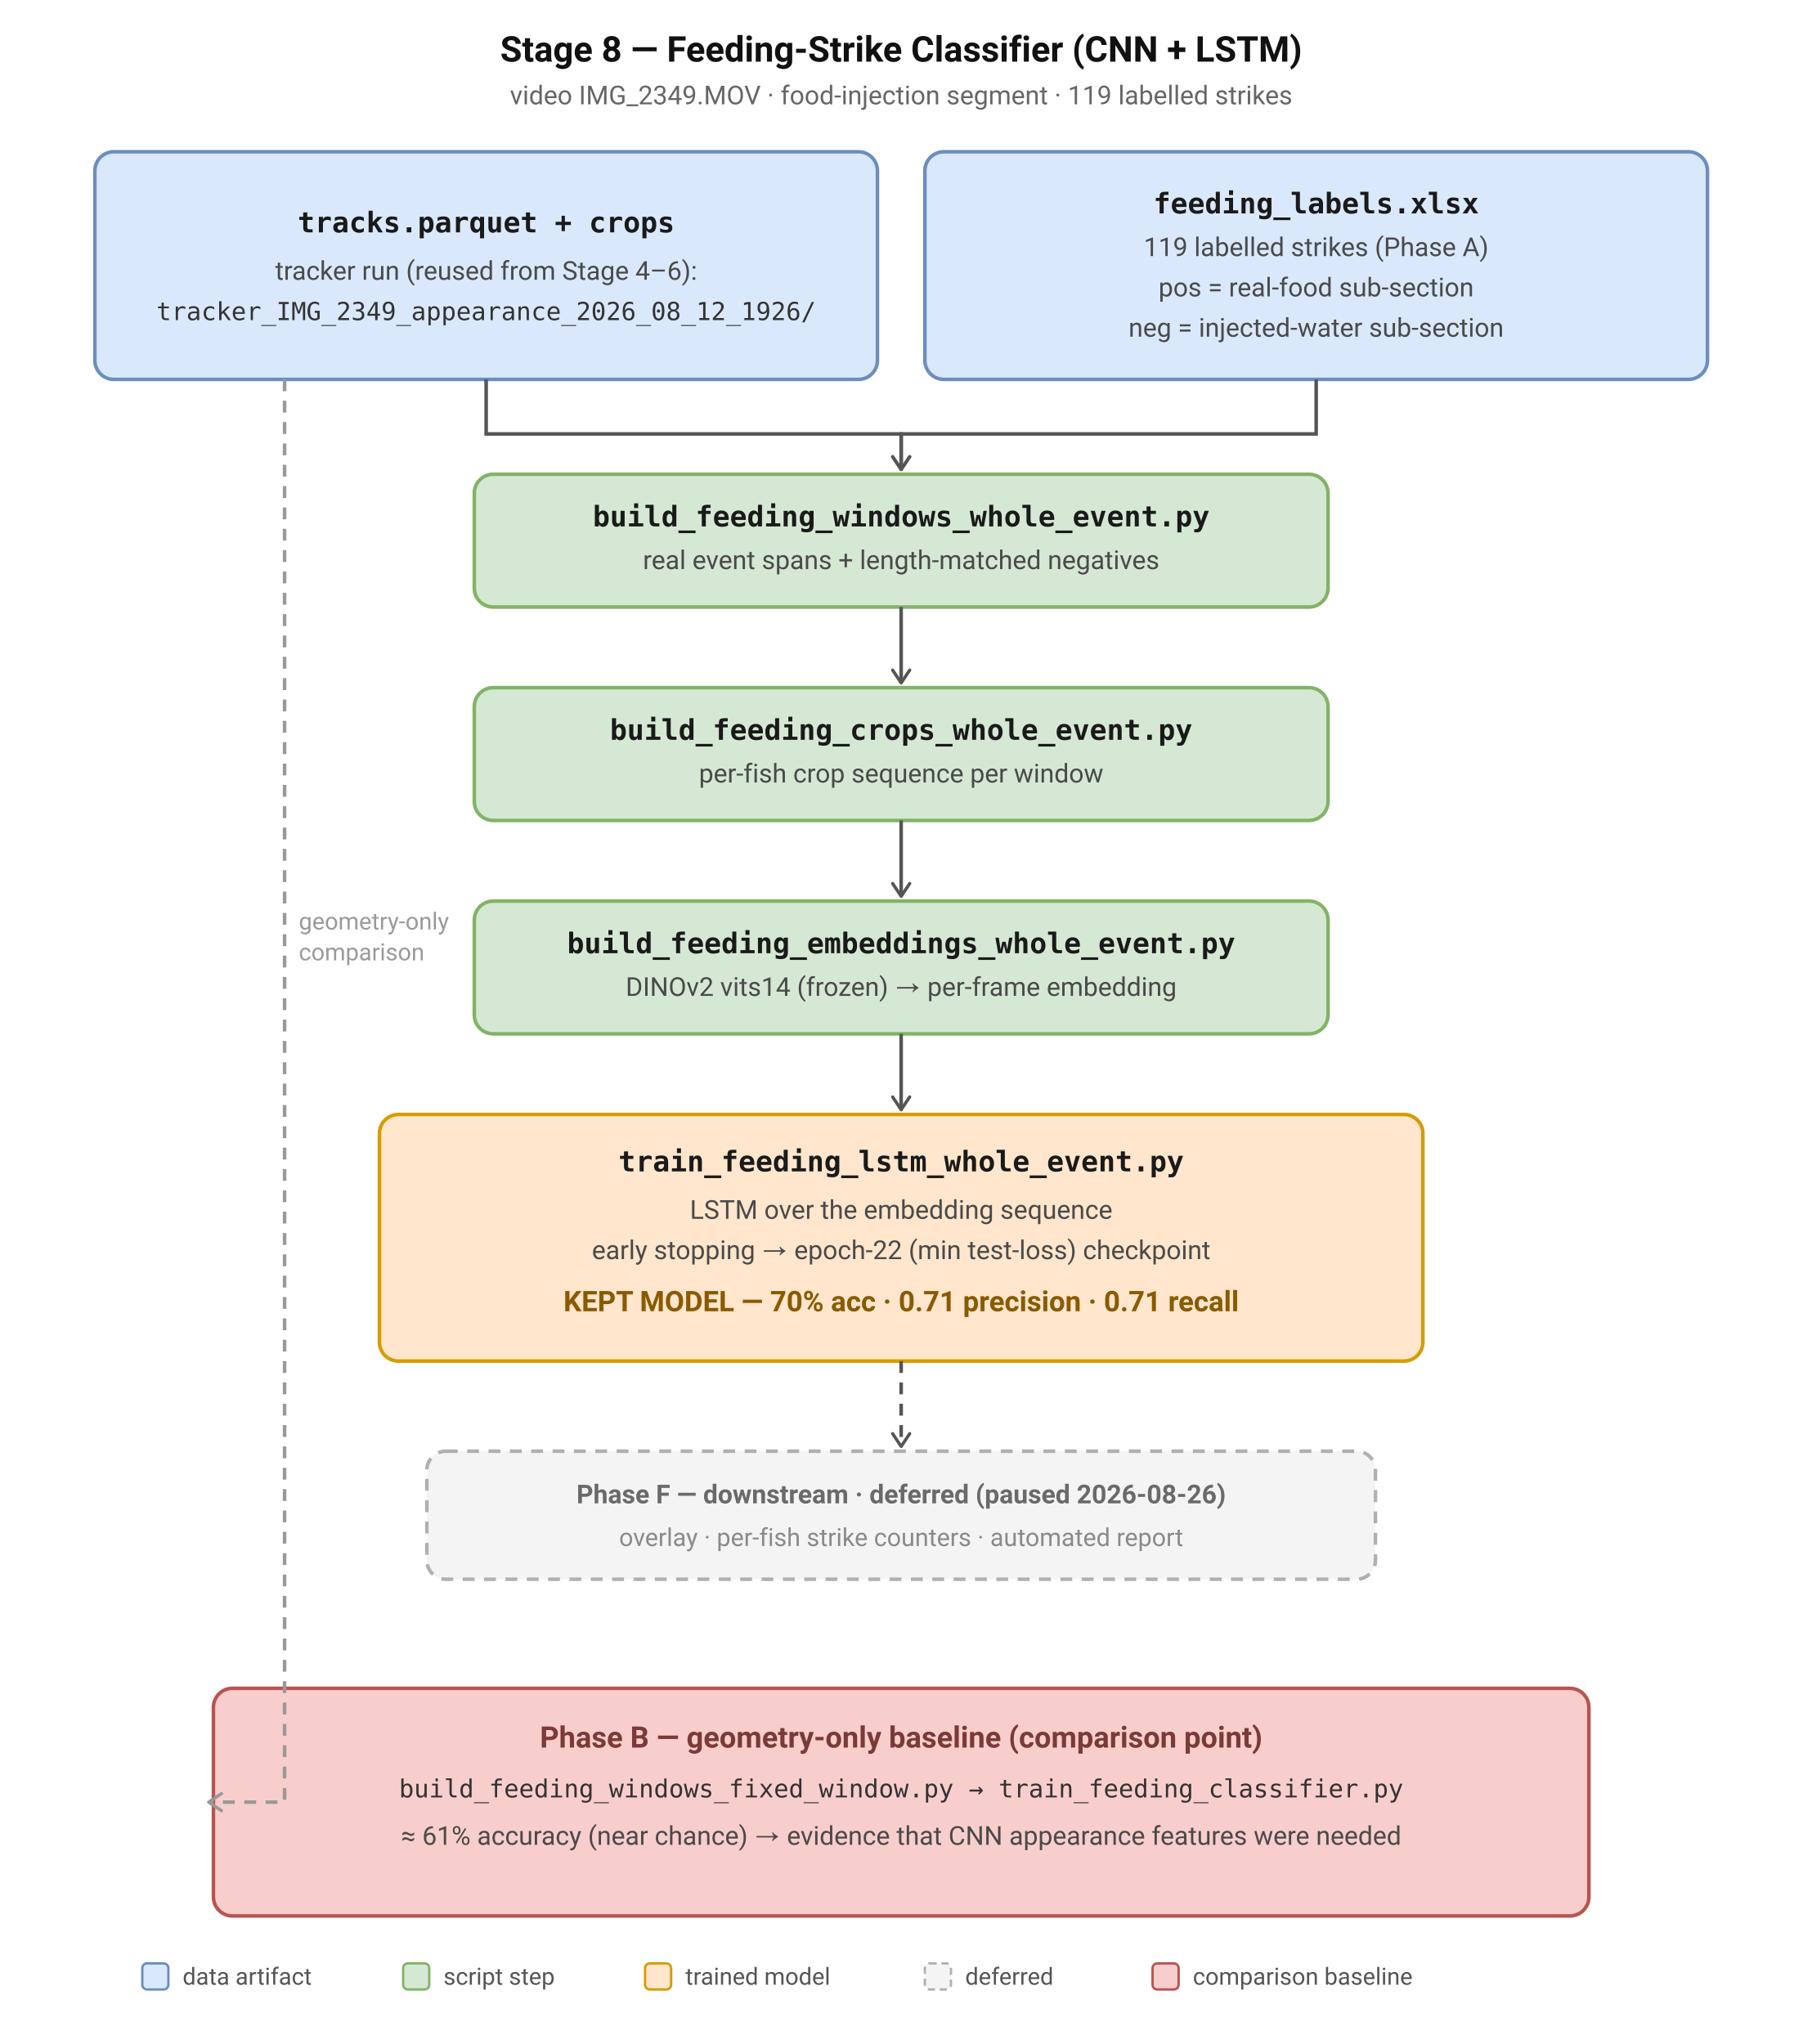
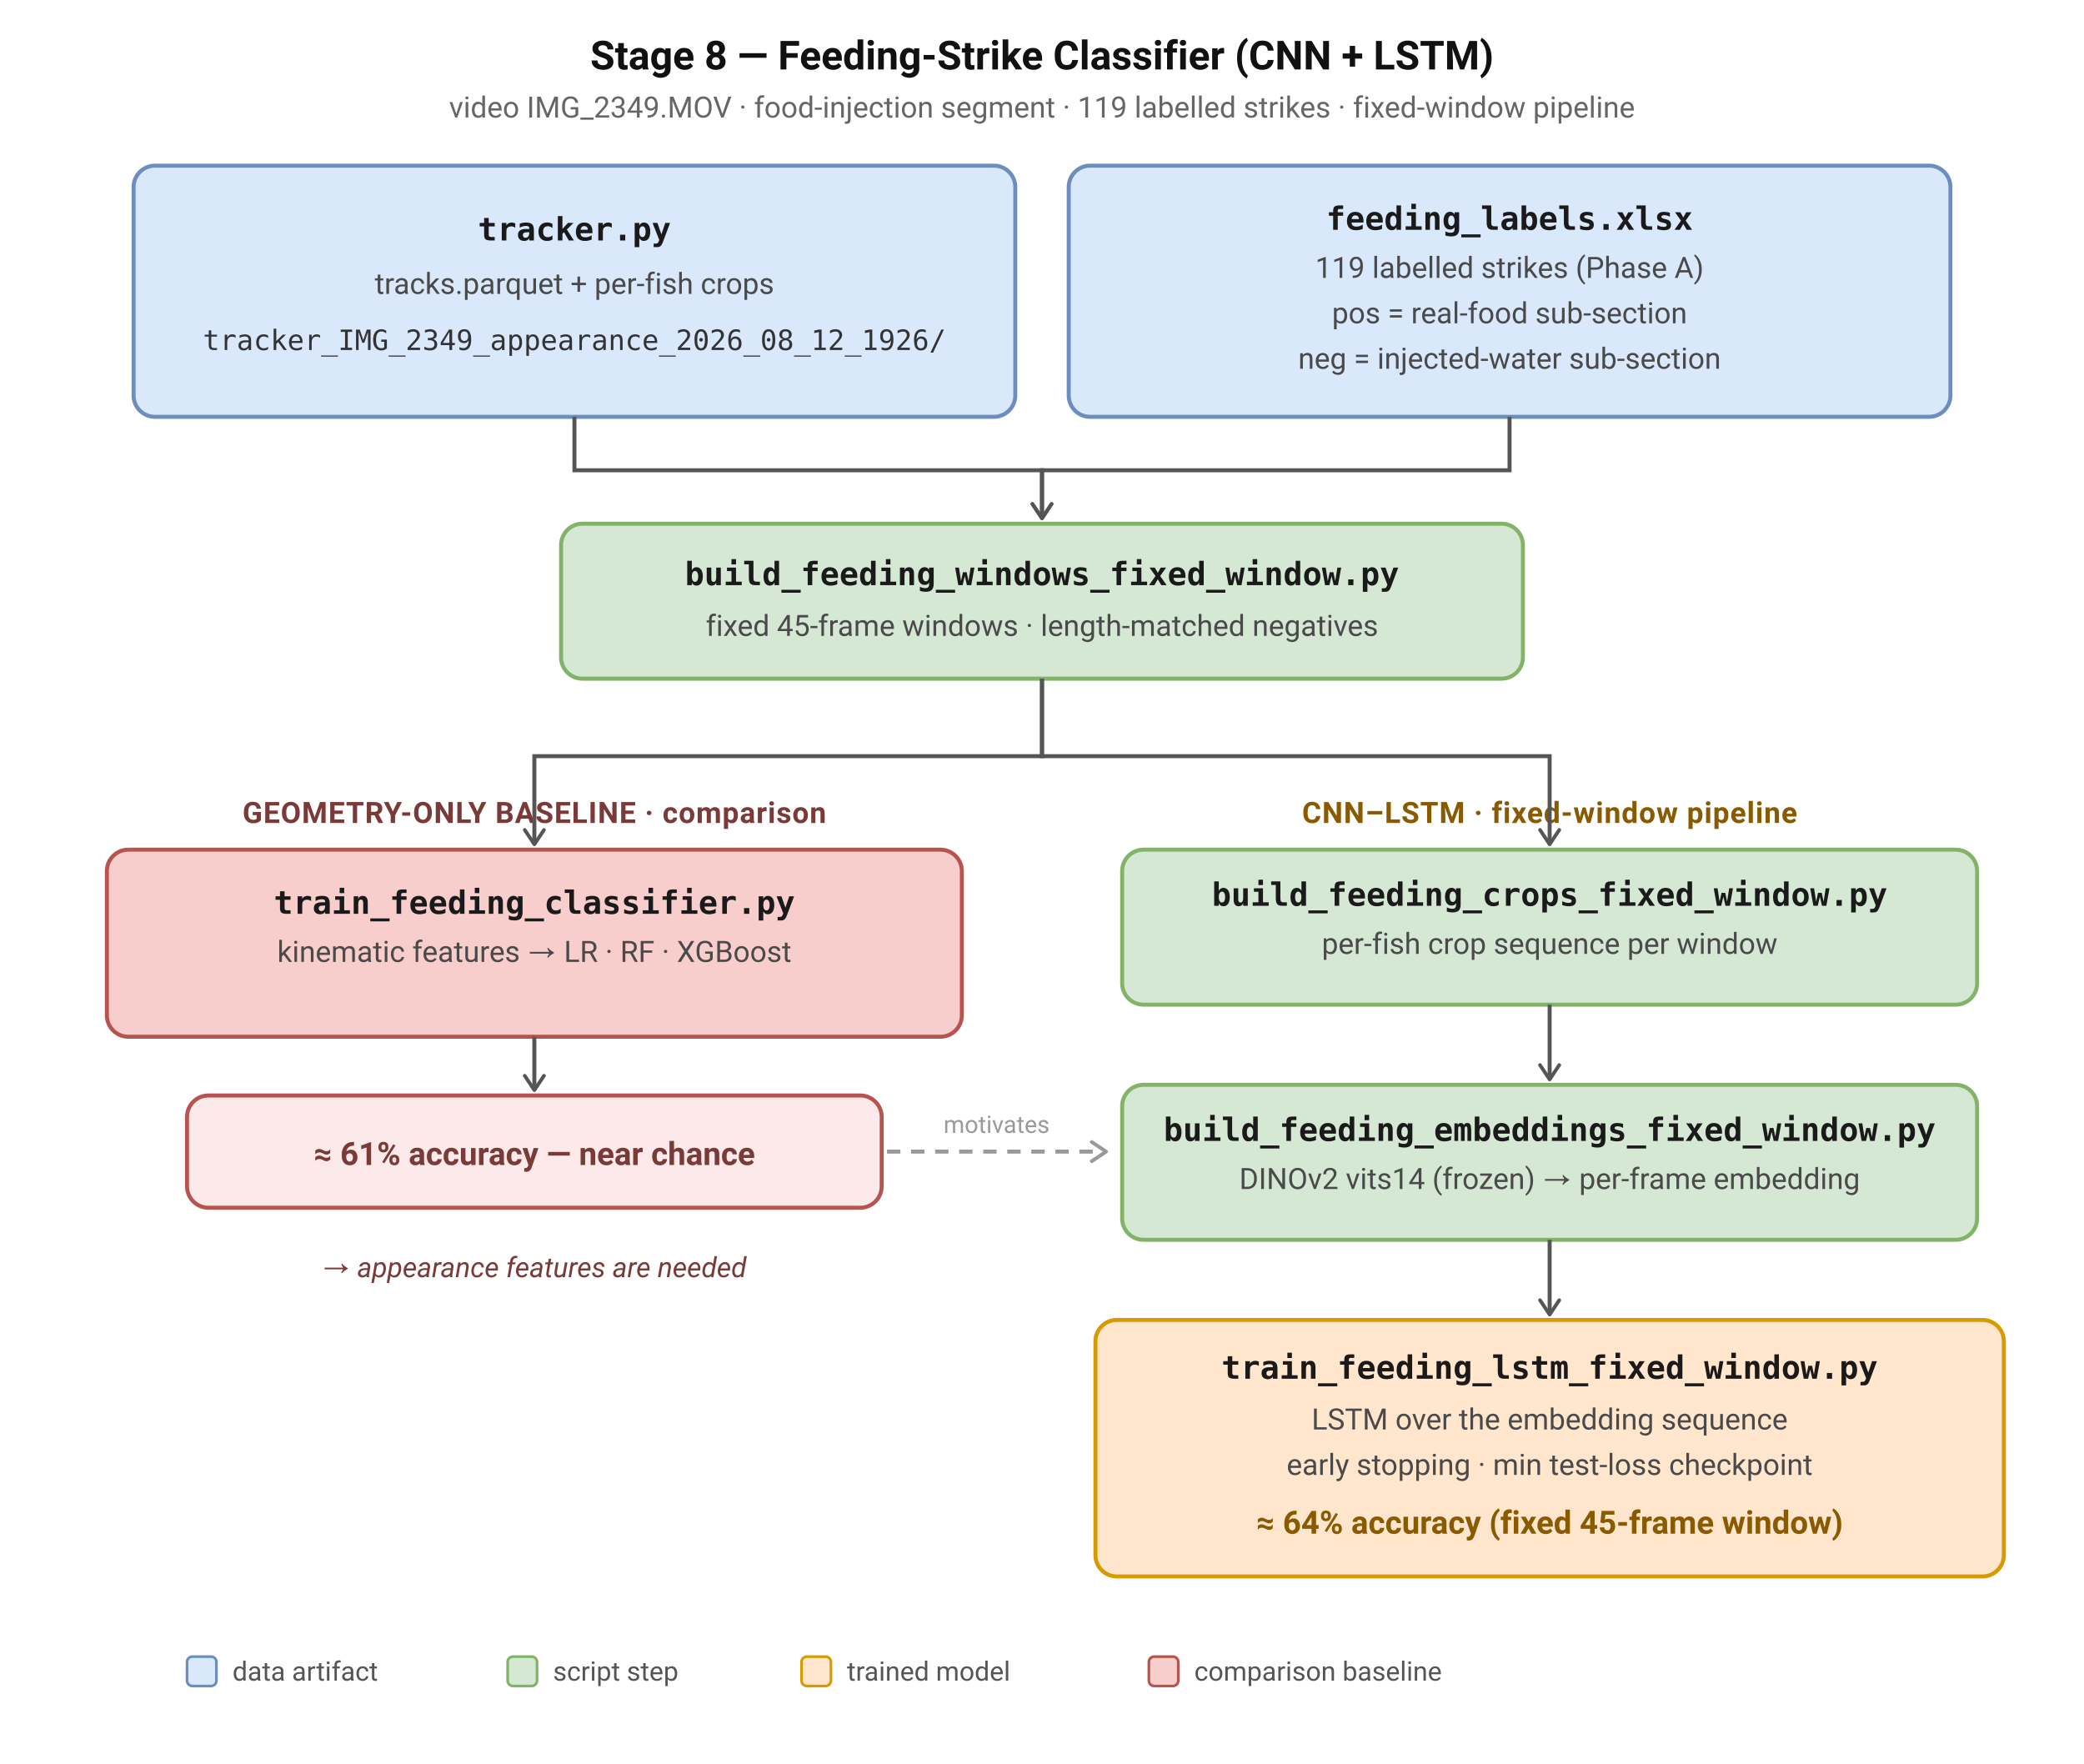
- <svg xmlns="http://www.w3.org/2000/svg" width="100%" viewBox="0 0 760 862" role="img">
+ <svg xmlns="http://www.w3.org/2000/svg" width="100%" viewBox="0 0 780 660" role="img">
  <defs>
    <marker id="arrow" viewBox="0 0 10 10" refX="8" refY="5" markerWidth="6" markerHeight="6" orient="auto-start-reverse">
      <path d="M2 1L8 5L2 9" fill="none" stroke="context-stroke" stroke-width="1.5" stroke-linecap="round" stroke-linejoin="round" />
    </marker>
    <style>
      text { font-family: -apple-system, "Segoe UI", Roboto, Helvetica, Arial, sans-serif; text-anchor: middle; }
      .d-title { font-size: 15px; font-weight: 700; fill: #111; }
      .d-sub { font-size: 11px; fill: #666; }
      .name { font-family: ui-monospace, SFMono-Regular, Menlo, Consolas, monospace; font-size: 12px; font-weight: 600; fill: #1a1a1a; }
      .name-sm { font-family: ui-monospace, SFMono-Regular, Menlo, Consolas, monospace; font-size: 10.5px; fill: #333; }
      .desc { font-size: 11px; fill: #4a4a4a; }
-       .head { font-size: 13px; font-weight: 700; fill: #1a1a1a; }
      .kept { font-size: 12px; font-weight: 700; fill: #8a5a00; }
-       .mut { font-size: 11px; fill: #6a6a6a; }
-       .mut2 { font-size: 10.5px; fill: #8a8a8a; }
-       .bl-head { font-size: 12.5px; font-weight: 700; fill: #7a3b38; }
-       .branch-label { font-size: 10px; fill: #9a9a9a; text-anchor: start; }
+       .bl-res { font-size: 12px; font-weight: 700; fill: #7a3b38; }
+       .col-head-bl { font-size: 11px; font-weight: 700; fill: #7a3b38; letter-spacing: 0.3px; }
+       .col-head-ml { font-size: 11px; font-weight: 700; fill: #8a5a00; letter-spacing: 0.3px; }
+       .note { font-size: 10.5px; font-style: italic; fill: #7a3b38; }
+       .tiny { font-size: 9px; fill: #9a9a9a; }
      .legend { font-size: 10px; fill: #555; text-anchor: start; }
      .box { stroke-width: 1.5; }
    </style>
  </defs>
-   <text class="d-title" x="380" y="26">Stage 8 — Feeding-Strike Classifier (CNN + LSTM)</text>
-   <text class="d-sub" x="380" y="44">video IMG_2349.MOV · food-injection segment · 119 labelled strikes</text>
-   <rect class="box" x="40" y="64" width="330" height="96" rx="8" fill="#dae8fc" stroke="#6c8ebf" />
-   <text class="name" x="205" y="98">tracks.parquet  +  crops</text>
-   <text class="desc" x="205" y="118">tracker run (reused from Stage 4–6):</text>
-   <text class="name-sm" x="205" y="135">tracker_IMG_2349_appearance_2026_08_12_1926/</text>
-   <rect class="box" x="390" y="64" width="330" height="96" rx="8" fill="#dae8fc" stroke="#6c8ebf" />
-   <text class="name" x="555" y="90">feeding_labels.xlsx</text>
-   <text class="desc" x="555" y="108">119 labelled strikes (Phase A)</text>
-   <text class="desc" x="555" y="125">pos = real-food sub-section</text>
-   <text class="desc" x="555" y="142">neg = injected-water sub-section</text>
-   <rect class="box" x="200" y="200" width="360" height="56" rx="8" fill="#d5e8d4" stroke="#82b366" />
-   <text class="name" x="380" y="222">build_feeding_windows_whole_event.py</text>
-   <text class="desc" x="380" y="240">real event spans + length-matched negatives</text>
-   <rect class="box" x="200" y="290" width="360" height="56" rx="8" fill="#d5e8d4" stroke="#82b366" />
-   <text class="name" x="380" y="312">build_feeding_crops_whole_event.py</text>
-   <text class="desc" x="380" y="330">per-fish crop sequence per window</text>
-   <rect class="box" x="200" y="380" width="360" height="56" rx="8" fill="#d5e8d4" stroke="#82b366" />
-   <text class="name" x="380" y="402">build_feeding_embeddings_whole_event.py</text>
-   <text class="desc" x="380" y="420">DINOv2 vits14 (frozen) → per-frame embedding</text>
-   <rect class="box" x="160" y="470" width="440" height="104" rx="8" fill="#ffe6cc" stroke="#d79b00" />
-   <text class="head" x="380" y="494" style="font-family: ui-monospace, SFMono-Regular, Menlo, Consolas, monospace; font-size: 12px;">train_feeding_lstm_whole_event.py</text>
-   <text class="desc" x="380" y="514">LSTM over the embedding sequence</text>
-   <text class="desc" x="380" y="531">early stopping → epoch-22 (min test-loss) checkpoint</text>
-   <text class="kept" x="380" y="553">KEPT MODEL — 70% acc · 0.71 precision · 0.71 recall</text>
-   <rect class="box" x="180" y="612" width="400" height="54" rx="8" fill="#f4f4f4" stroke="#b0b0b0" stroke-dasharray="5 4" />
-   <text class="mut" x="380" y="634" style="font-weight:700;">Phase F — downstream · deferred (paused 2026-08-26)</text>
-   <text class="mut2" x="380" y="652">overlay · per-fish strike counters · automated report</text>
-   <rect class="box" x="90" y="712" width="580" height="96" rx="8" fill="#f8cecc" stroke="#b85450" />
-   <text class="bl-head" x="380" y="737">Phase B — geometry-only baseline (comparison point)</text>
-   <text class="name-sm" x="380" y="758">build_feeding_windows_fixed_window.py → train_feeding_classifier.py</text>
-   <text class="desc" x="380" y="778">≈ 61% accuracy (near chance) → evidence that CNN appearance features were needed</text>
+   <text class="d-title" x="390" y="26">Stage 8 — Feeding-Strike Classifier (CNN + LSTM)</text>
+   <text class="d-sub" x="390" y="44">video IMG_2349.MOV · food-injection segment · 119 labelled strikes · fixed-window pipeline</text>
+   <rect class="box" x="50" y="62" width="330" height="94" rx="8" fill="#dae8fc" stroke="#6c8ebf" />
+   <text class="name" x="215" y="90">tracker.py</text>
+   <text class="desc" x="215" y="110">tracks.parquet  +  per-fish crops</text>
+   <text class="name-sm" x="215" y="131">tracker_IMG_2349_appearance_2026_08_12_1926/</text>
+   <rect class="box" x="400" y="62" width="330" height="94" rx="8" fill="#dae8fc" stroke="#6c8ebf" />
+   <text class="name" x="565" y="86">feeding_labels.xlsx</text>
+   <text class="desc" x="565" y="104">119 labelled strikes (Phase A)</text>
+   <text class="desc" x="565" y="121">pos = real-food sub-section</text>
+   <text class="desc" x="565" y="138">neg = injected-water sub-section</text>
+   <rect class="box" x="210" y="196" width="360" height="58" rx="8" fill="#d5e8d4" stroke="#82b366" />
+   <text class="name" x="390" y="219">build_feeding_windows_fixed_window.py</text>
+   <text class="desc" x="390" y="238">fixed 45-frame windows · length-matched negatives</text>
+   <text class="col-head-bl" x="200" y="308">GEOMETRY-ONLY BASELINE · comparison</text>
+   <rect class="box" x="40" y="318" width="320" height="70" rx="8" fill="#f8cecc" stroke="#b85450" />
+   <text class="name" x="200" y="342">train_feeding_classifier.py</text>
+   <text class="desc" x="200" y="360">kinematic features → LR · RF · XGBoost</text>
+   <rect class="box" x="70" y="410" width="260" height="42" rx="8" fill="#fce9e9" stroke="#b85450" />
+   <text class="bl-res" x="200" y="436">≈ 61% accuracy — near chance</text>
+   <text class="note" x="200" y="478">→ appearance features are needed</text>
+   <text class="col-head-ml" x="580" y="308">CNN–LSTM · fixed-window pipeline</text>
+   <rect class="box" x="420" y="318" width="320" height="58" rx="8" fill="#d5e8d4" stroke="#82b366" />
+   <text class="name" x="580" y="339">build_feeding_crops_fixed_window.py</text>
+   <text class="desc" x="580" y="357">per-fish crop sequence per window</text>
+   <rect class="box" x="420" y="406" width="320" height="58" rx="8" fill="#d5e8d4" stroke="#82b366" />
+   <text class="name" x="580" y="427">build_feeding_embeddings_fixed_window.py</text>
+   <text class="desc" x="580" y="445">DINOv2 vits14 (frozen) → per-frame embedding</text>
+   <rect class="box" x="410" y="494" width="340" height="96" rx="8" fill="#ffe6cc" stroke="#d79b00" />
+   <text class="name" x="580" y="516">train_feeding_lstm_fixed_window.py</text>
+   <text class="desc" x="580" y="535">LSTM over the embedding sequence</text>
+   <text class="desc" x="580" y="552">early stopping · min test-loss checkpoint</text>
+   <text class="kept" x="580" y="574">≈ 64% accuracy (fixed 45-frame window)</text>
  <g fill="none" stroke="#555" stroke-width="1.5">
-     <polyline points="205,160 205,183 380,183 380,198" marker-end="url(#arrow)" />
-     <polyline points="555,160 555,183 380,183 380,198" marker-end="url(#arrow)" />
-     <polyline points="380,256 380,288" marker-end="url(#arrow)" />
-     <polyline points="380,346 380,378" marker-end="url(#arrow)" />
-     <polyline points="380,436 380,468" marker-end="url(#arrow)" />
-     <polyline points="380,574 380,610" stroke-dasharray="5 4" marker-end="url(#arrow)" />
-     <polyline points="120,160 120,760 88,760" stroke="#999" stroke-dasharray="5 4" marker-end="url(#arrow)" />
+     <polyline points="215,156 215,176 390,176 390,194" marker-end="url(#arrow)" />
+     <polyline points="565,156 565,176 390,176 390,194" marker-end="url(#arrow)" />
+     <polyline points="390,254 390,283 200,283 200,316" marker-end="url(#arrow)" />
+     <polyline points="390,254 390,283 580,283 580,316" marker-end="url(#arrow)" />
+     <polyline points="200,388 200,408" marker-end="url(#arrow)" />
+     <polyline points="580,376 580,404" marker-end="url(#arrow)" />
+     <polyline points="580,464 580,492" marker-end="url(#arrow)" />
+     <polyline points="332,431 414,431" stroke="#999" stroke-dasharray="5 4" marker-end="url(#arrow)" />
  </g>
-   <text class="branch-label" x="126" y="392">geometry-only</text>
-   <text class="branch-label" x="126" y="405">comparison</text>
+   <text class="tiny" x="373" y="424">motivates</text>
  <g>
-     <rect x="60" y="828" width="11" height="11" rx="2" fill="#dae8fc" stroke="#6c8ebf" />
-     <text class="legend" x="77" y="837">data artifact</text>
-     <rect x="170" y="828" width="11" height="11" rx="2" fill="#d5e8d4" stroke="#82b366" />
-     <text class="legend" x="187" y="837">script step</text>
-     <rect x="272" y="828" width="11" height="11" rx="2" fill="#ffe6cc" stroke="#d79b00" />
-     <text class="legend" x="289" y="837">trained model</text>
-     <rect x="390" y="828" width="11" height="11" rx="2" fill="#f4f4f4" stroke="#b0b0b0" stroke-dasharray="3 2" />
-     <text class="legend" x="407" y="837">deferred</text>
-     <rect x="486" y="828" width="11" height="11" rx="2" fill="#f8cecc" stroke="#b85450" />
-     <text class="legend" x="503" y="837">comparison baseline</text>
+     <rect x="70" y="620" width="11" height="11" rx="2" fill="#dae8fc" stroke="#6c8ebf" />
+     <text class="legend" x="87" y="629">data artifact</text>
+     <rect x="190" y="620" width="11" height="11" rx="2" fill="#d5e8d4" stroke="#82b366" />
+     <text class="legend" x="207" y="629">script step</text>
+     <rect x="300" y="620" width="11" height="11" rx="2" fill="#ffe6cc" stroke="#d79b00" />
+     <text class="legend" x="317" y="629">trained model</text>
+     <rect x="430" y="620" width="11" height="11" rx="2" fill="#f8cecc" stroke="#b85450" />
+     <text class="legend" x="447" y="629">comparison baseline</text>
  </g>
</svg>
